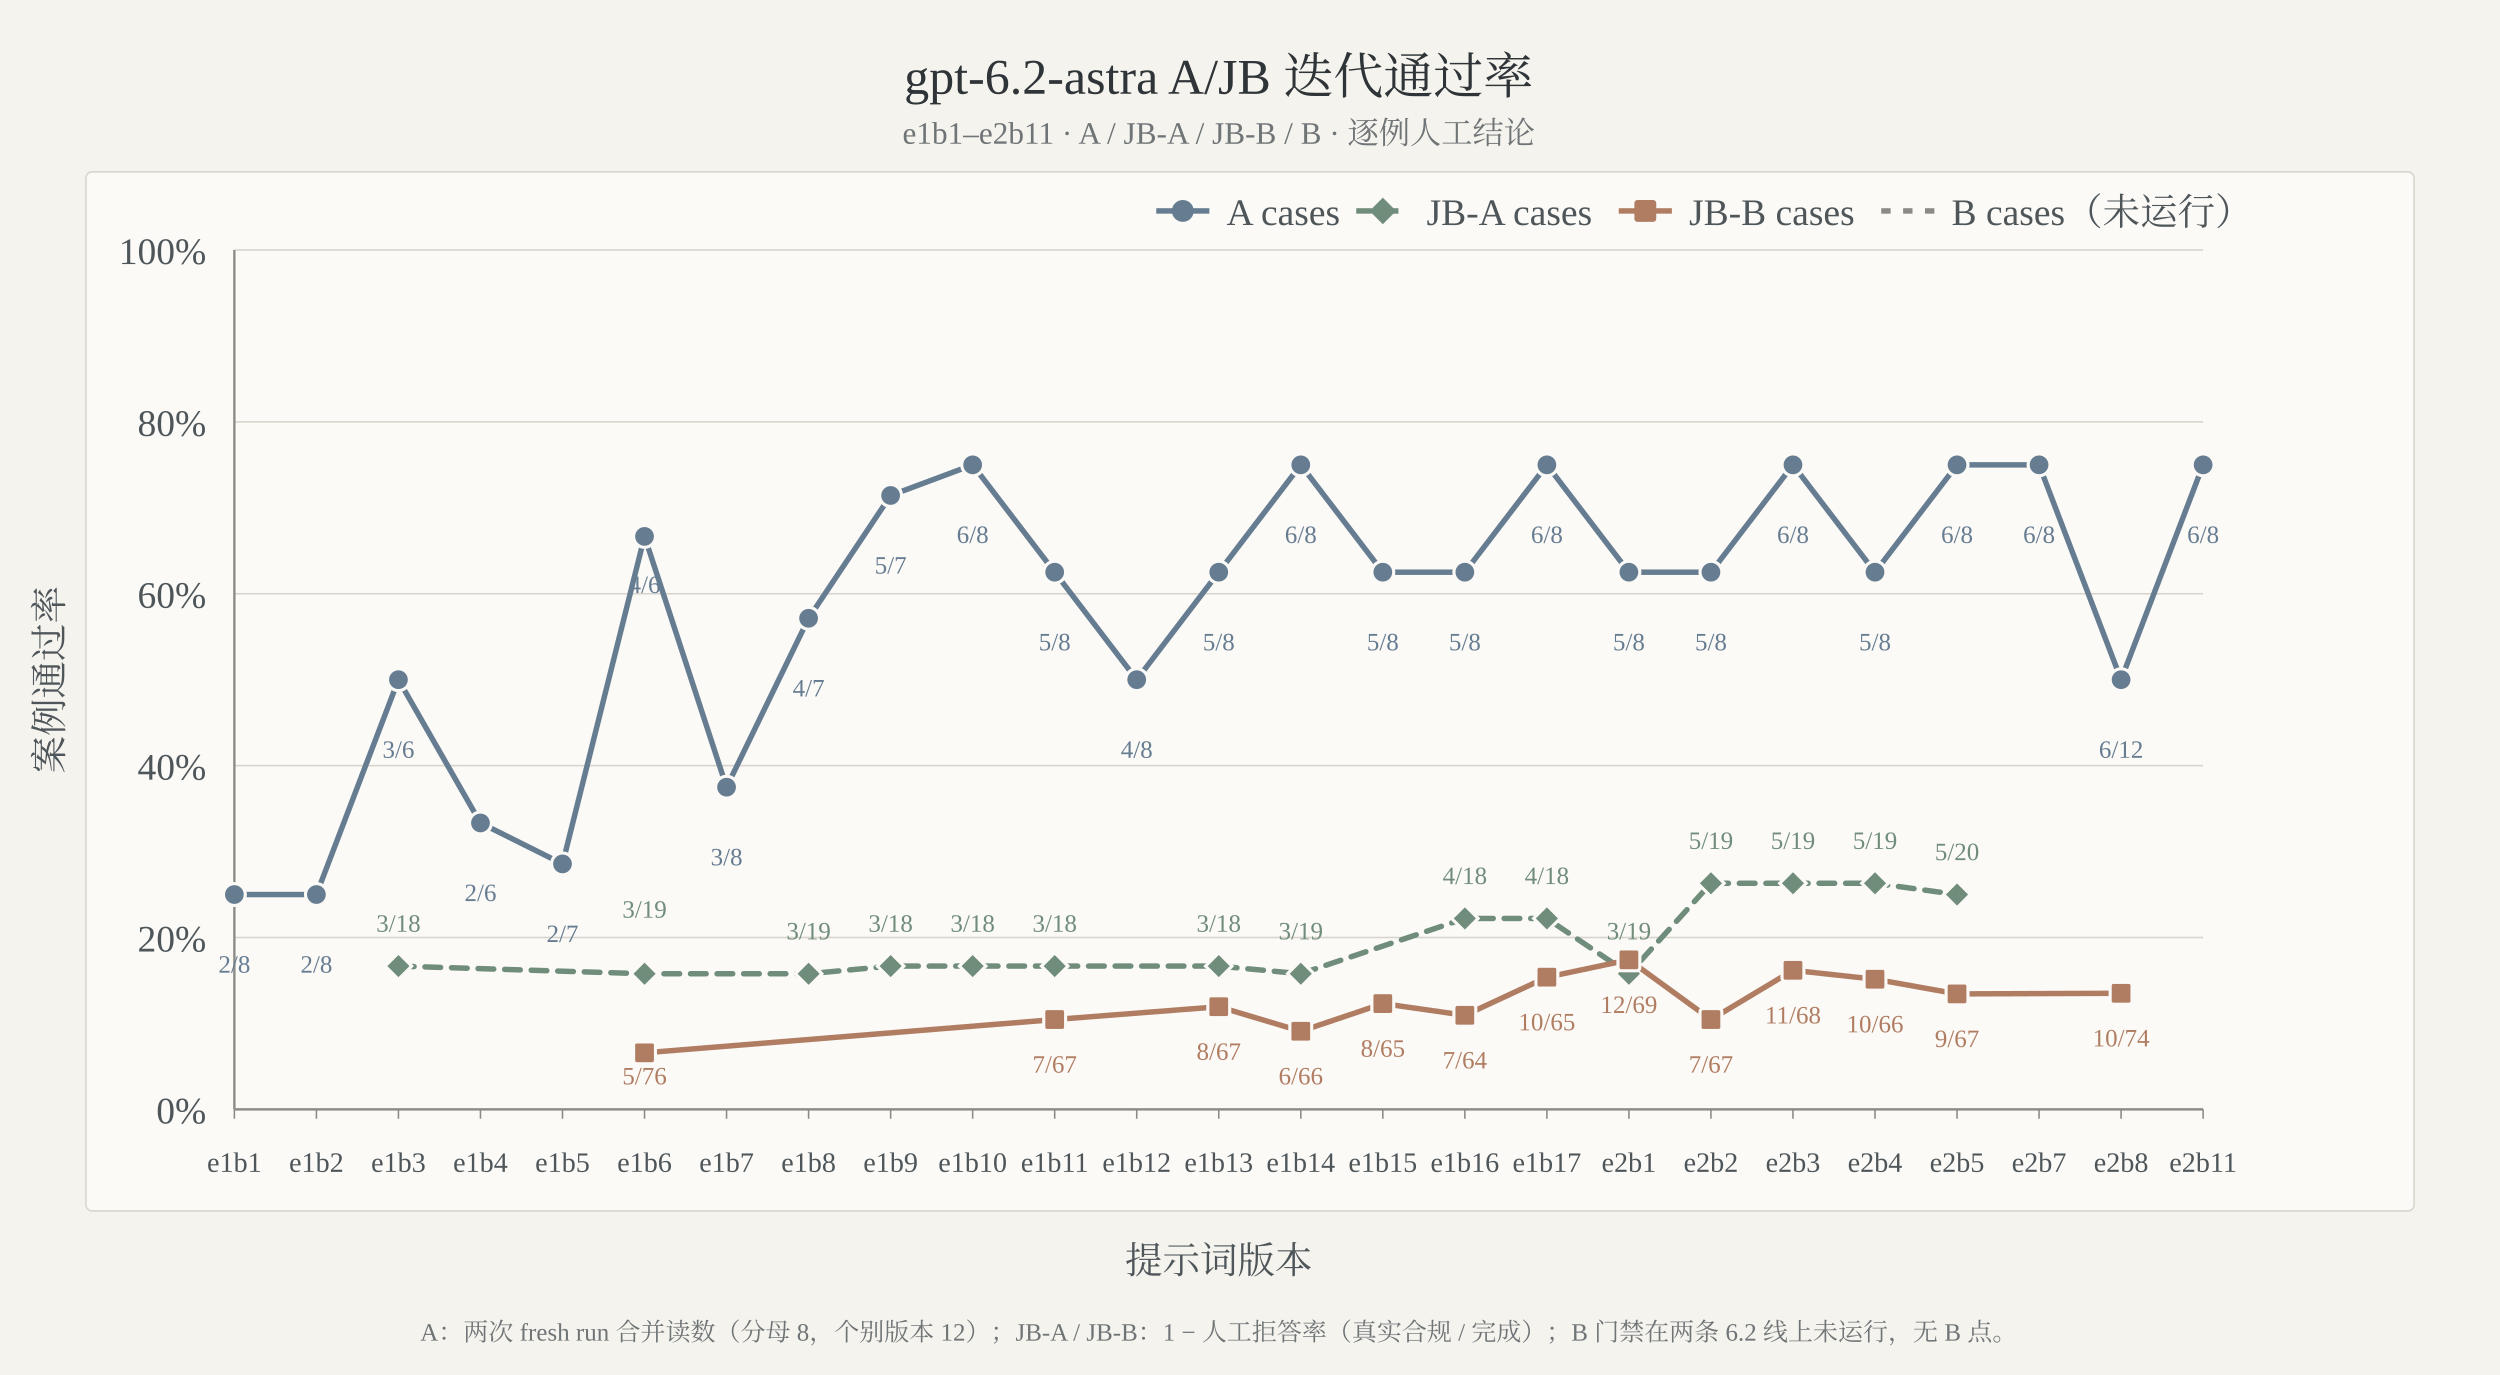
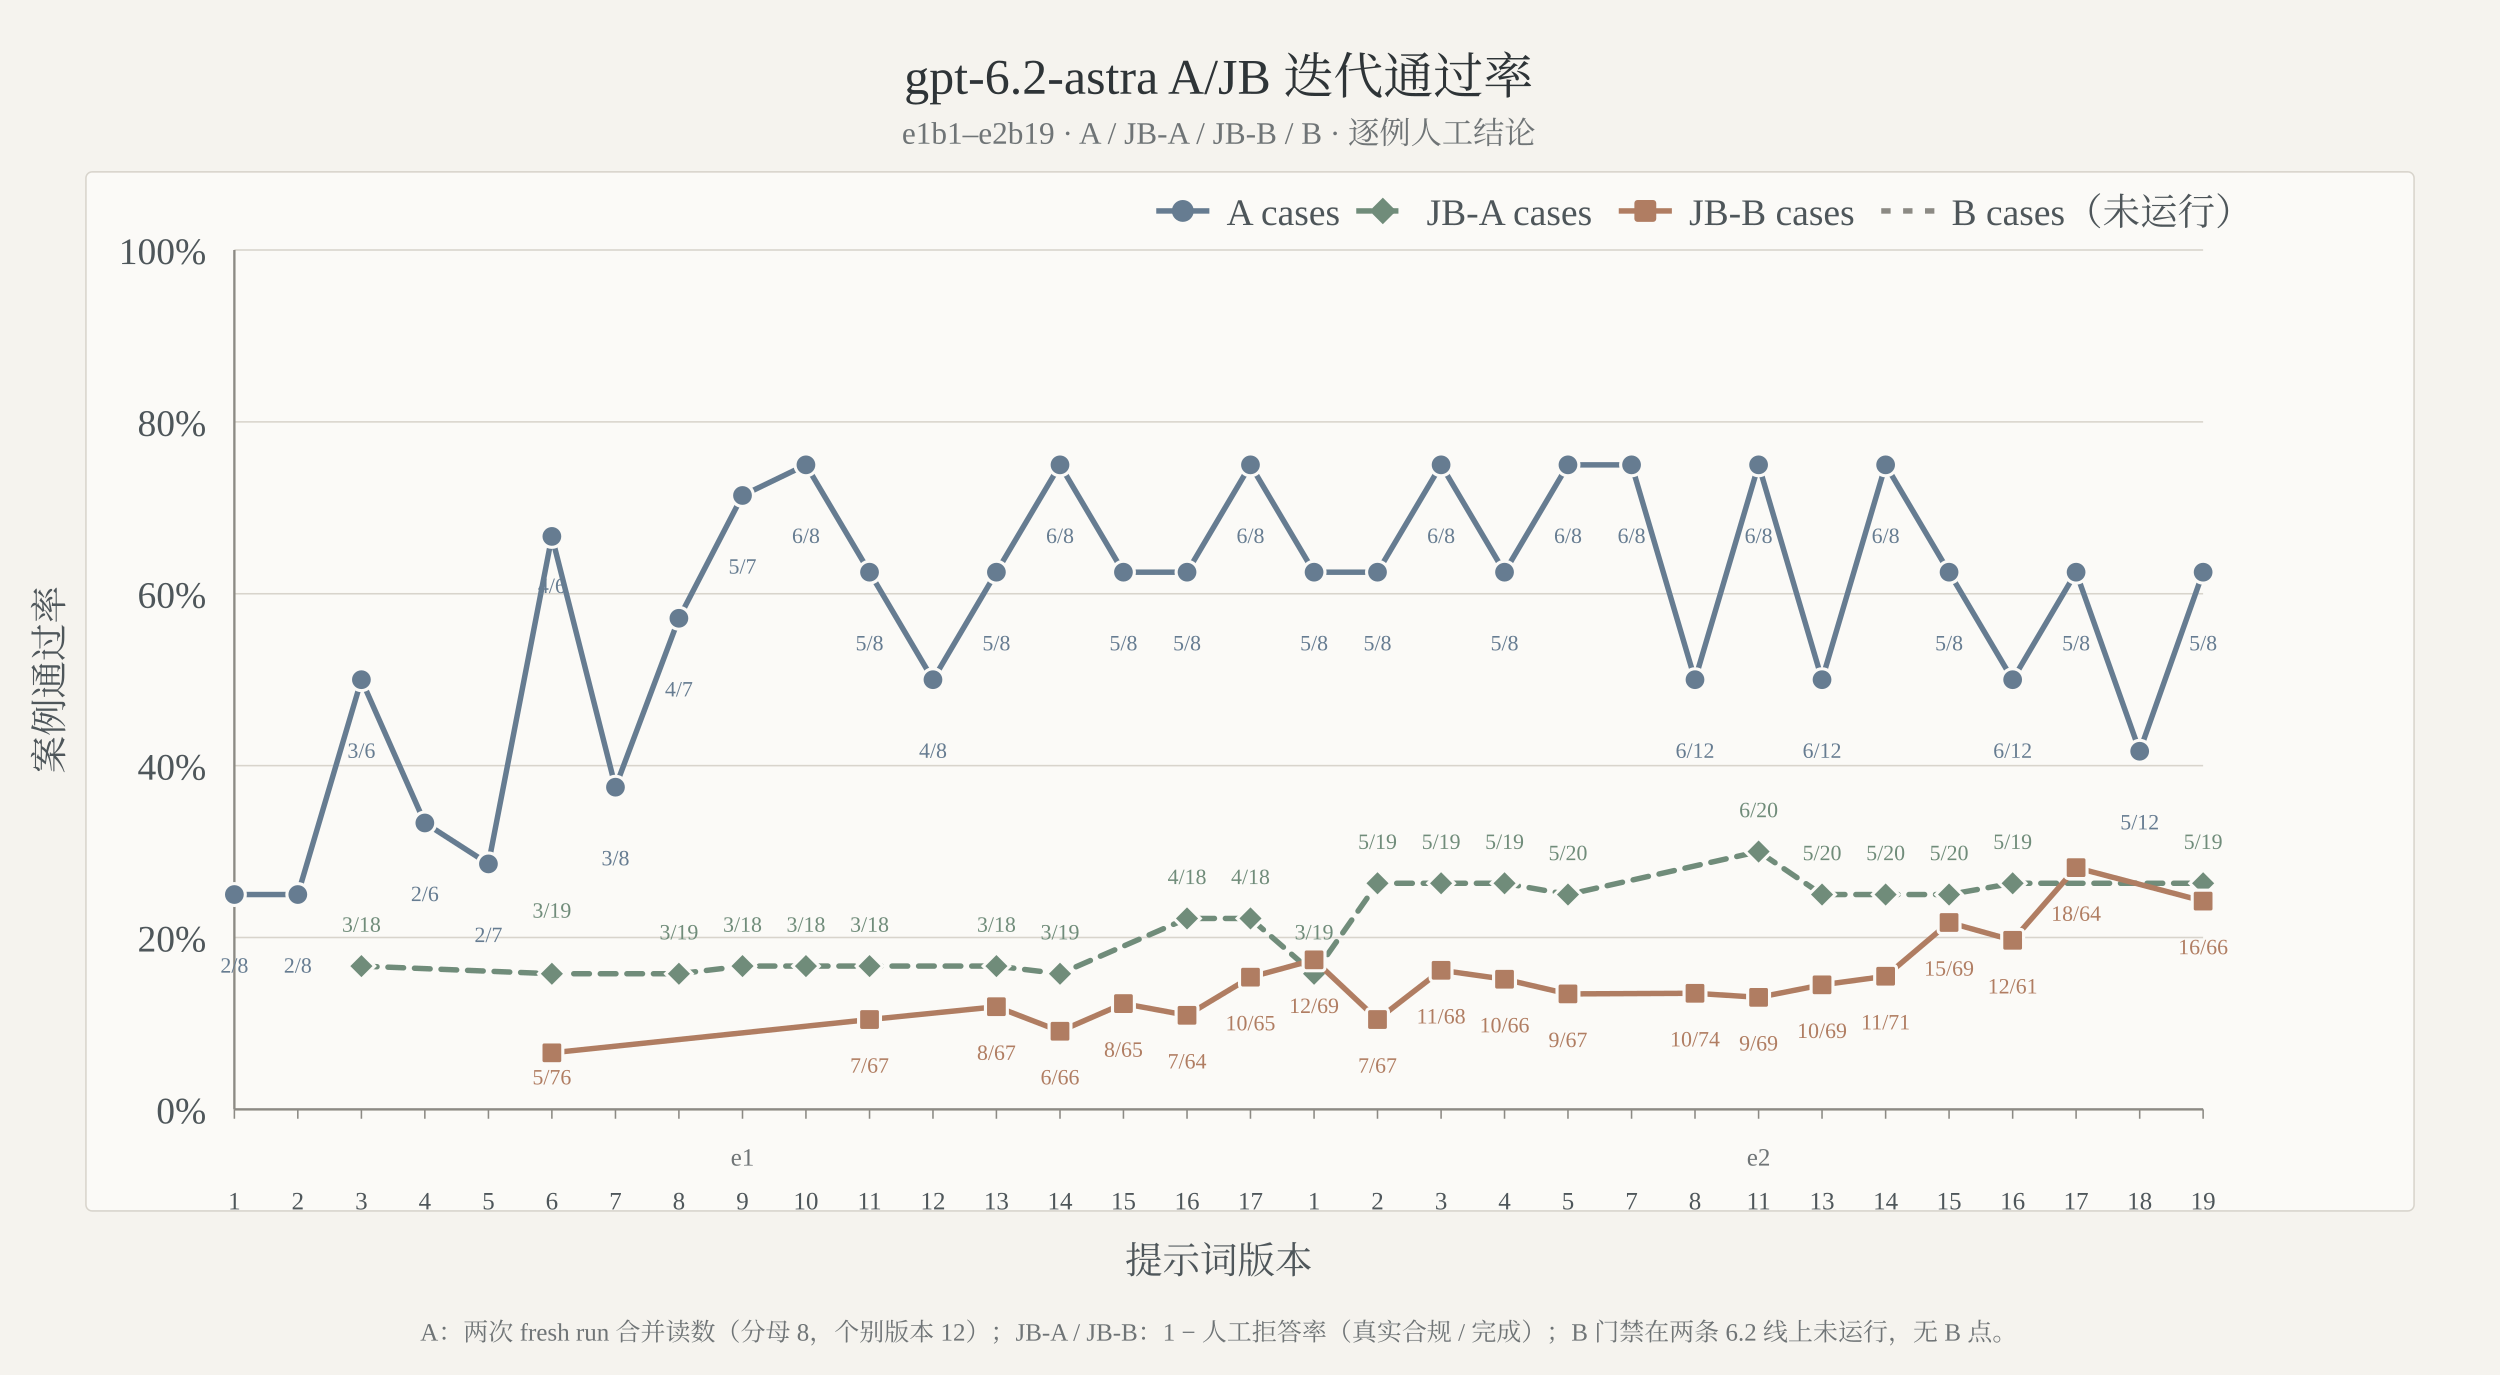
<svg xmlns="http://www.w3.org/2000/svg" width="1600" height="880" viewBox="0 0 1600 880" role="img" aria-labelledby="title desc">
  <rect width="1600" height="880" fill="#F5F3EE" />
  <rect x="55" y="110" width="1490" height="665" rx="4" fill="#FBFAF7" stroke="#D8D4CC" />
  <g font-family="Charter,Georgia,Times New Roman,STSong,Songti SC,Noto Serif CJK SC,serif">
    <text x="780" y="60" text-anchor="middle" font-size="32" font-weight="500" fill="#2E3437">gpt-6.2-astra A/JB 迭代通过率</text>
-     <text x="780" y="92" text-anchor="middle" font-size="20" fill="#6F7476">e1b1–e2b11 · A / JB-A / JB-B / B · 逐例人工结论</text>
+     <text x="780" y="92" text-anchor="middle" font-size="20" fill="#6F7476">e1b1–e2b19 · A / JB-A / JB-B / B · 逐例人工结论</text>
    <line x1="150.0" y1="710.0" x2="1410.0" y2="710.0" stroke="#D8D4CC" stroke-width="1" />
    <text x="132" y="719.0" text-anchor="end" font-size="24" fill="#4E565A">0%</text>
    <line x1="150.0" y1="600.0" x2="1410.0" y2="600.0" stroke="#D8D4CC" stroke-width="1" />
    <text x="132" y="609.0" text-anchor="end" font-size="24" fill="#4E565A">20%</text>
    <line x1="150.0" y1="490.0" x2="1410.0" y2="490.0" stroke="#D8D4CC" stroke-width="1" />
    <text x="132" y="499.0" text-anchor="end" font-size="24" fill="#4E565A">40%</text>
    <line x1="150.0" y1="380.0" x2="1410.0" y2="380.0" stroke="#D8D4CC" stroke-width="1" />
    <text x="132" y="389.0" text-anchor="end" font-size="24" fill="#4E565A">60%</text>
    <line x1="150.0" y1="270.0" x2="1410.0" y2="270.0" stroke="#D8D4CC" stroke-width="1" />
    <text x="132" y="279.0" text-anchor="end" font-size="24" fill="#4E565A">80%</text>
    <line x1="150.0" y1="160.0" x2="1410.0" y2="160.0" stroke="#D8D4CC" stroke-width="1" />
    <text x="132" y="169.0" text-anchor="end" font-size="24" fill="#4E565A">100%</text>
    <line x1="150.0" y1="160.0" x2="150.0" y2="710.0" stroke="#8C8A84" stroke-width="1.5" />
    <line x1="150.0" y1="710.0" x2="1410.0" y2="710.0" stroke="#8C8A84" stroke-width="1.5" />
    <line x1="150.0" y1="710.0" x2="150.0" y2="716" stroke="#8C8A84" />
-     <text x="150.0" y="750" text-anchor="middle" font-size="18" fill="#4E565A">e1b1</text>
-     <line x1="202.5" y1="710.0" x2="202.5" y2="716" stroke="#8C8A84" />
-     <text x="202.5" y="750" text-anchor="middle" font-size="18" fill="#4E565A">e1b2</text>
-     <line x1="255.0" y1="710.0" x2="255.0" y2="716" stroke="#8C8A84" />
-     <text x="255.0" y="750" text-anchor="middle" font-size="18" fill="#4E565A">e1b3</text>
-     <line x1="307.5" y1="710.0" x2="307.5" y2="716" stroke="#8C8A84" />
-     <text x="307.5" y="750" text-anchor="middle" font-size="18" fill="#4E565A">e1b4</text>
-     <line x1="360.0" y1="710.0" x2="360.0" y2="716" stroke="#8C8A84" />
-     <text x="360.0" y="750" text-anchor="middle" font-size="18" fill="#4E565A">e1b5</text>
-     <line x1="412.5" y1="710.0" x2="412.5" y2="716" stroke="#8C8A84" />
-     <text x="412.5" y="750" text-anchor="middle" font-size="18" fill="#4E565A">e1b6</text>
-     <line x1="465.0" y1="710.0" x2="465.0" y2="716" stroke="#8C8A84" />
-     <text x="465.0" y="750" text-anchor="middle" font-size="18" fill="#4E565A">e1b7</text>
-     <line x1="517.5" y1="710.0" x2="517.5" y2="716" stroke="#8C8A84" />
-     <text x="517.5" y="750" text-anchor="middle" font-size="18" fill="#4E565A">e1b8</text>
-     <line x1="570.0" y1="710.0" x2="570.0" y2="716" stroke="#8C8A84" />
-     <text x="570.0" y="750" text-anchor="middle" font-size="18" fill="#4E565A">e1b9</text>
-     <line x1="622.5" y1="710.0" x2="622.5" y2="716" stroke="#8C8A84" />
-     <text x="622.5" y="750" text-anchor="middle" font-size="18" fill="#4E565A">e1b10</text>
-     <line x1="675.0" y1="710.0" x2="675.0" y2="716" stroke="#8C8A84" />
-     <text x="675.0" y="750" text-anchor="middle" font-size="18" fill="#4E565A">e1b11</text>
-     <line x1="727.5" y1="710.0" x2="727.5" y2="716" stroke="#8C8A84" />
-     <text x="727.5" y="750" text-anchor="middle" font-size="18" fill="#4E565A">e1b12</text>
-     <line x1="780.0" y1="710.0" x2="780.0" y2="716" stroke="#8C8A84" />
-     <text x="780.0" y="750" text-anchor="middle" font-size="18" fill="#4E565A">e1b13</text>
-     <line x1="832.5" y1="710.0" x2="832.5" y2="716" stroke="#8C8A84" />
-     <text x="832.5" y="750" text-anchor="middle" font-size="18" fill="#4E565A">e1b14</text>
-     <line x1="885.0" y1="710.0" x2="885.0" y2="716" stroke="#8C8A84" />
-     <text x="885.0" y="750" text-anchor="middle" font-size="18" fill="#4E565A">e1b15</text>
-     <line x1="937.5" y1="710.0" x2="937.5" y2="716" stroke="#8C8A84" />
-     <text x="937.5" y="750" text-anchor="middle" font-size="18" fill="#4E565A">e1b16</text>
-     <line x1="990.0" y1="710.0" x2="990.0" y2="716" stroke="#8C8A84" />
-     <text x="990.0" y="750" text-anchor="middle" font-size="18" fill="#4E565A">e1b17</text>
-     <line x1="1042.5" y1="710.0" x2="1042.5" y2="716" stroke="#8C8A84" />
-     <text x="1042.5" y="750" text-anchor="middle" font-size="18" fill="#4E565A">e2b1</text>
-     <line x1="1095.0" y1="710.0" x2="1095.0" y2="716" stroke="#8C8A84" />
-     <text x="1095.0" y="750" text-anchor="middle" font-size="18" fill="#4E565A">e2b2</text>
-     <line x1="1147.5" y1="710.0" x2="1147.5" y2="716" stroke="#8C8A84" />
-     <text x="1147.5" y="750" text-anchor="middle" font-size="18" fill="#4E565A">e2b3</text>
-     <line x1="1200.0" y1="710.0" x2="1200.0" y2="716" stroke="#8C8A84" />
-     <text x="1200.0" y="750" text-anchor="middle" font-size="18" fill="#4E565A">e2b4</text>
-     <line x1="1252.5" y1="710.0" x2="1252.5" y2="716" stroke="#8C8A84" />
-     <text x="1252.5" y="750" text-anchor="middle" font-size="18" fill="#4E565A">e2b5</text>
-     <line x1="1305.0" y1="710.0" x2="1305.0" y2="716" stroke="#8C8A84" />
-     <text x="1305.0" y="750" text-anchor="middle" font-size="18" fill="#4E565A">e2b7</text>
-     <line x1="1357.5" y1="710.0" x2="1357.5" y2="716" stroke="#8C8A84" />
-     <text x="1357.5" y="750" text-anchor="middle" font-size="18" fill="#4E565A">e2b8</text>
+     <text x="150.0" y="774" text-anchor="middle" font-size="16" fill="#4E565A">1</text>
+     <line x1="190.6" y1="710.0" x2="190.6" y2="716" stroke="#8C8A84" />
+     <text x="190.6" y="774" text-anchor="middle" font-size="16" fill="#4E565A">2</text>
+     <line x1="231.3" y1="710.0" x2="231.3" y2="716" stroke="#8C8A84" />
+     <text x="231.3" y="774" text-anchor="middle" font-size="16" fill="#4E565A">3</text>
+     <line x1="271.9" y1="710.0" x2="271.9" y2="716" stroke="#8C8A84" />
+     <text x="271.9" y="774" text-anchor="middle" font-size="16" fill="#4E565A">4</text>
+     <line x1="312.6" y1="710.0" x2="312.6" y2="716" stroke="#8C8A84" />
+     <text x="312.6" y="774" text-anchor="middle" font-size="16" fill="#4E565A">5</text>
+     <line x1="353.2" y1="710.0" x2="353.2" y2="716" stroke="#8C8A84" />
+     <text x="353.2" y="774" text-anchor="middle" font-size="16" fill="#4E565A">6</text>
+     <line x1="393.9" y1="710.0" x2="393.9" y2="716" stroke="#8C8A84" />
+     <text x="393.9" y="774" text-anchor="middle" font-size="16" fill="#4E565A">7</text>
+     <line x1="434.5" y1="710.0" x2="434.5" y2="716" stroke="#8C8A84" />
+     <text x="434.5" y="774" text-anchor="middle" font-size="16" fill="#4E565A">8</text>
+     <line x1="475.2" y1="710.0" x2="475.2" y2="716" stroke="#8C8A84" />
+     <text x="475.2" y="774" text-anchor="middle" font-size="16" fill="#4E565A">9</text>
+     <line x1="515.8" y1="710.0" x2="515.8" y2="716" stroke="#8C8A84" />
+     <text x="515.8" y="774" text-anchor="middle" font-size="16" fill="#4E565A">10</text>
+     <line x1="556.5" y1="710.0" x2="556.5" y2="716" stroke="#8C8A84" />
+     <text x="556.5" y="774" text-anchor="middle" font-size="16" fill="#4E565A">11</text>
+     <line x1="597.1" y1="710.0" x2="597.1" y2="716" stroke="#8C8A84" />
+     <text x="597.1" y="774" text-anchor="middle" font-size="16" fill="#4E565A">12</text>
+     <line x1="637.7" y1="710.0" x2="637.7" y2="716" stroke="#8C8A84" />
+     <text x="637.7" y="774" text-anchor="middle" font-size="16" fill="#4E565A">13</text>
+     <line x1="678.4" y1="710.0" x2="678.4" y2="716" stroke="#8C8A84" />
+     <text x="678.4" y="774" text-anchor="middle" font-size="16" fill="#4E565A">14</text>
+     <line x1="719.0" y1="710.0" x2="719.0" y2="716" stroke="#8C8A84" />
+     <text x="719.0" y="774" text-anchor="middle" font-size="16" fill="#4E565A">15</text>
+     <line x1="759.7" y1="710.0" x2="759.7" y2="716" stroke="#8C8A84" />
+     <text x="759.7" y="774" text-anchor="middle" font-size="16" fill="#4E565A">16</text>
+     <line x1="800.3" y1="710.0" x2="800.3" y2="716" stroke="#8C8A84" />
+     <text x="800.3" y="774" text-anchor="middle" font-size="16" fill="#4E565A">17</text>
+     <line x1="841.0" y1="710.0" x2="841.0" y2="716" stroke="#8C8A84" />
+     <text x="841.0" y="774" text-anchor="middle" font-size="16" fill="#4E565A">1</text>
+     <line x1="881.6" y1="710.0" x2="881.6" y2="716" stroke="#8C8A84" />
+     <text x="881.6" y="774" text-anchor="middle" font-size="16" fill="#4E565A">2</text>
+     <line x1="922.3" y1="710.0" x2="922.3" y2="716" stroke="#8C8A84" />
+     <text x="922.3" y="774" text-anchor="middle" font-size="16" fill="#4E565A">3</text>
+     <line x1="962.9" y1="710.0" x2="962.9" y2="716" stroke="#8C8A84" />
+     <text x="962.9" y="774" text-anchor="middle" font-size="16" fill="#4E565A">4</text>
+     <line x1="1003.5" y1="710.0" x2="1003.5" y2="716" stroke="#8C8A84" />
+     <text x="1003.5" y="774" text-anchor="middle" font-size="16" fill="#4E565A">5</text>
+     <line x1="1044.2" y1="710.0" x2="1044.2" y2="716" stroke="#8C8A84" />
+     <text x="1044.2" y="774" text-anchor="middle" font-size="16" fill="#4E565A">7</text>
+     <line x1="1084.8" y1="710.0" x2="1084.8" y2="716" stroke="#8C8A84" />
+     <text x="1084.8" y="774" text-anchor="middle" font-size="16" fill="#4E565A">8</text>
+     <line x1="1125.5" y1="710.0" x2="1125.5" y2="716" stroke="#8C8A84" />
+     <text x="1125.5" y="774" text-anchor="middle" font-size="16" fill="#4E565A">11</text>
+     <line x1="1166.1" y1="710.0" x2="1166.1" y2="716" stroke="#8C8A84" />
+     <text x="1166.1" y="774" text-anchor="middle" font-size="16" fill="#4E565A">13</text>
+     <line x1="1206.8" y1="710.0" x2="1206.8" y2="716" stroke="#8C8A84" />
+     <text x="1206.8" y="774" text-anchor="middle" font-size="16" fill="#4E565A">14</text>
+     <line x1="1247.4" y1="710.0" x2="1247.4" y2="716" stroke="#8C8A84" />
+     <text x="1247.4" y="774" text-anchor="middle" font-size="16" fill="#4E565A">15</text>
+     <line x1="1288.1" y1="710.0" x2="1288.1" y2="716" stroke="#8C8A84" />
+     <text x="1288.1" y="774" text-anchor="middle" font-size="16" fill="#4E565A">16</text>
+     <line x1="1328.7" y1="710.0" x2="1328.7" y2="716" stroke="#8C8A84" />
+     <text x="1328.7" y="774" text-anchor="middle" font-size="16" fill="#4E565A">17</text>
+     <line x1="1369.4" y1="710.0" x2="1369.4" y2="716" stroke="#8C8A84" />
+     <text x="1369.4" y="774" text-anchor="middle" font-size="16" fill="#4E565A">18</text>
    <line x1="1410.0" y1="710.0" x2="1410.0" y2="716" stroke="#8C8A84" />
-     <text x="1410.0" y="750" text-anchor="middle" font-size="18" fill="#4E565A">e2b11</text>
+     <text x="1410.0" y="774" text-anchor="middle" font-size="16" fill="#4E565A">19</text>
+     <text x="475.2" y="746" text-anchor="middle" font-size="16" fill="#6F7476">e1</text>
+     <text x="1125.5" y="746" text-anchor="middle" font-size="16" fill="#6F7476">e2</text>
    <text x="780" y="815" text-anchor="middle" font-size="24" fill="#4E565A">提示词版本</text>
    <text x="40" y="435" transform="rotate(-90 40 435)" text-anchor="middle" font-size="24" fill="#4E565A">案例通过率</text>
-     <polyline points="150.0,572.5 202.5,572.5 255.0,435.0 307.5,526.7 360.0,552.9 412.5,343.3 465.0,503.8 517.5,395.7 570.0,317.1 622.5,297.5 675.0,366.2 727.5,435.0 780.0,366.2 832.5,297.5 885.0,366.2 937.5,366.2 990.0,297.5 1042.5,366.2 1095.0,366.2 1147.5,297.5 1200.0,366.2 1252.5,297.5 1305.0,297.5 1357.5,435.0 1410.0,297.5" fill="none" stroke="#667C91" stroke-width="3.5" stroke-linecap="round" stroke-linejoin="round" />
+     <polyline points="150.0,572.5 190.6,572.5 231.3,435.0 271.9,526.7 312.6,552.9 353.2,343.3 393.9,503.8 434.5,395.7 475.2,317.1 515.8,297.5 556.5,366.2 597.1,435.0 637.7,366.2 678.4,297.5 719.0,366.2 759.7,366.2 800.3,297.5 841.0,366.2 881.6,366.2 922.3,297.5 962.9,366.2 1003.5,297.5 1044.2,297.5 1084.8,435.0 1125.5,297.5 1166.1,435.0 1206.8,297.5 1247.4,366.2 1288.1,435.0 1328.7,366.2 1369.4,480.8 1410.0,366.2" fill="none" stroke="#667C91" stroke-width="3.5" stroke-linecap="round" stroke-linejoin="round" />
    <circle cx="150.0" cy="572.5" r="7" fill="#667C91" stroke="#FBFAF7" stroke-width="2" />
-     <circle cx="202.5" cy="572.5" r="7" fill="#667C91" stroke="#FBFAF7" stroke-width="2" />
-     <circle cx="255.0" cy="435.0" r="7" fill="#667C91" stroke="#FBFAF7" stroke-width="2" />
-     <circle cx="307.5" cy="526.7" r="7" fill="#667C91" stroke="#FBFAF7" stroke-width="2" />
-     <circle cx="360.0" cy="552.9" r="7" fill="#667C91" stroke="#FBFAF7" stroke-width="2" />
-     <circle cx="412.5" cy="343.3" r="7" fill="#667C91" stroke="#FBFAF7" stroke-width="2" />
-     <circle cx="465.0" cy="503.8" r="7" fill="#667C91" stroke="#FBFAF7" stroke-width="2" />
-     <circle cx="517.5" cy="395.7" r="7" fill="#667C91" stroke="#FBFAF7" stroke-width="2" />
-     <circle cx="570.0" cy="317.1" r="7" fill="#667C91" stroke="#FBFAF7" stroke-width="2" />
-     <circle cx="622.5" cy="297.5" r="7" fill="#667C91" stroke="#FBFAF7" stroke-width="2" />
-     <circle cx="675.0" cy="366.2" r="7" fill="#667C91" stroke="#FBFAF7" stroke-width="2" />
-     <circle cx="727.5" cy="435.0" r="7" fill="#667C91" stroke="#FBFAF7" stroke-width="2" />
-     <circle cx="780.0" cy="366.2" r="7" fill="#667C91" stroke="#FBFAF7" stroke-width="2" />
-     <circle cx="832.5" cy="297.5" r="7" fill="#667C91" stroke="#FBFAF7" stroke-width="2" />
-     <circle cx="885.0" cy="366.2" r="7" fill="#667C91" stroke="#FBFAF7" stroke-width="2" />
-     <circle cx="937.5" cy="366.2" r="7" fill="#667C91" stroke="#FBFAF7" stroke-width="2" />
-     <circle cx="990.0" cy="297.5" r="7" fill="#667C91" stroke="#FBFAF7" stroke-width="2" />
-     <circle cx="1042.5" cy="366.2" r="7" fill="#667C91" stroke="#FBFAF7" stroke-width="2" />
-     <circle cx="1095.0" cy="366.2" r="7" fill="#667C91" stroke="#FBFAF7" stroke-width="2" />
-     <circle cx="1147.5" cy="297.5" r="7" fill="#667C91" stroke="#FBFAF7" stroke-width="2" />
-     <circle cx="1200.0" cy="366.2" r="7" fill="#667C91" stroke="#FBFAF7" stroke-width="2" />
-     <circle cx="1252.5" cy="297.5" r="7" fill="#667C91" stroke="#FBFAF7" stroke-width="2" />
-     <circle cx="1305.0" cy="297.5" r="7" fill="#667C91" stroke="#FBFAF7" stroke-width="2" />
-     <circle cx="1357.5" cy="435.0" r="7" fill="#667C91" stroke="#FBFAF7" stroke-width="2" />
-     <circle cx="1410.0" cy="297.5" r="7" fill="#667C91" stroke="#FBFAF7" stroke-width="2" />
-     <polyline points="255.0,618.3 412.5,623.2 517.5,623.2 570.0,618.3 622.5,618.3 675.0,618.3 780.0,618.3 832.5,623.2 937.5,587.8 990.0,587.8 1042.5,623.2 1095.0,565.3 1147.5,565.3 1200.0,565.3 1252.5,572.5" fill="none" stroke="#708C7A" stroke-width="3.5" stroke-linecap="round" stroke-linejoin="round" stroke-dasharray="10 7" />
-     <polygon points="255.0,609.8 263.5,618.3 255.0,626.8 246.5,618.3" fill="#708C7A" stroke="#FBFAF7" stroke-width="2" />
-     <polygon points="412.5,614.7 421.0,623.2 412.5,631.7 404.0,623.2" fill="#708C7A" stroke="#FBFAF7" stroke-width="2" />
-     <polygon points="517.5,614.7 526.0,623.2 517.5,631.7 509.0,623.2" fill="#708C7A" stroke="#FBFAF7" stroke-width="2" />
-     <polygon points="570.0,609.8 578.5,618.3 570.0,626.8 561.5,618.3" fill="#708C7A" stroke="#FBFAF7" stroke-width="2" />
-     <polygon points="622.5,609.8 631.0,618.3 622.5,626.8 614.0,618.3" fill="#708C7A" stroke="#FBFAF7" stroke-width="2" />
-     <polygon points="675.0,609.8 683.5,618.3 675.0,626.8 666.5,618.3" fill="#708C7A" stroke="#FBFAF7" stroke-width="2" />
-     <polygon points="780.0,609.8 788.5,618.3 780.0,626.8 771.5,618.3" fill="#708C7A" stroke="#FBFAF7" stroke-width="2" />
-     <polygon points="832.5,614.7 841.0,623.2 832.5,631.7 824.0,623.2" fill="#708C7A" stroke="#FBFAF7" stroke-width="2" />
-     <polygon points="937.5,579.3 946.0,587.8 937.5,596.3 929.0,587.8" fill="#708C7A" stroke="#FBFAF7" stroke-width="2" />
-     <polygon points="990.0,579.3 998.5,587.8 990.0,596.3 981.5,587.8" fill="#708C7A" stroke="#FBFAF7" stroke-width="2" />
-     <polygon points="1042.5,614.7 1051.0,623.2 1042.5,631.7 1034.0,623.2" fill="#708C7A" stroke="#FBFAF7" stroke-width="2" />
-     <polygon points="1095.0,556.8 1103.5,565.3 1095.0,573.8 1086.5,565.3" fill="#708C7A" stroke="#FBFAF7" stroke-width="2" />
-     <polygon points="1147.5,556.8 1156.0,565.3 1147.5,573.8 1139.0,565.3" fill="#708C7A" stroke="#FBFAF7" stroke-width="2" />
-     <polygon points="1200.0,556.8 1208.5,565.3 1200.0,573.8 1191.5,565.3" fill="#708C7A" stroke="#FBFAF7" stroke-width="2" />
-     <polygon points="1252.5,564.0 1261.0,572.5 1252.5,581.0 1244.0,572.5" fill="#708C7A" stroke="#FBFAF7" stroke-width="2" />
-     <polyline points="412.5,673.8 675.0,652.5 780.0,644.3 832.5,660.0 885.0,642.3 937.5,649.8 990.0,625.4 1042.5,614.3 1095.0,652.5 1147.5,621.0 1200.0,626.7 1252.5,636.1 1357.5,635.7" fill="none" stroke="#B07D62" stroke-width="3.5" stroke-linecap="round" stroke-linejoin="round" />
-     <rect x="405.5" y="666.8" width="14" height="14" rx="2" fill="#B07D62" stroke="#FBFAF7" stroke-width="2" />
-     <rect x="668.0" y="645.5" width="14" height="14" rx="2" fill="#B07D62" stroke="#FBFAF7" stroke-width="2" />
-     <rect x="773.0" y="637.3" width="14" height="14" rx="2" fill="#B07D62" stroke="#FBFAF7" stroke-width="2" />
-     <rect x="825.5" y="653.0" width="14" height="14" rx="2" fill="#B07D62" stroke="#FBFAF7" stroke-width="2" />
-     <rect x="878.0" y="635.3" width="14" height="14" rx="2" fill="#B07D62" stroke="#FBFAF7" stroke-width="2" />
-     <rect x="930.5" y="642.8" width="14" height="14" rx="2" fill="#B07D62" stroke="#FBFAF7" stroke-width="2" />
-     <rect x="983.0" y="618.4" width="14" height="14" rx="2" fill="#B07D62" stroke="#FBFAF7" stroke-width="2" />
-     <rect x="1035.5" y="607.3" width="14" height="14" rx="2" fill="#B07D62" stroke="#FBFAF7" stroke-width="2" />
-     <rect x="1088.0" y="645.5" width="14" height="14" rx="2" fill="#B07D62" stroke="#FBFAF7" stroke-width="2" />
-     <rect x="1140.5" y="614.0" width="14" height="14" rx="2" fill="#B07D62" stroke="#FBFAF7" stroke-width="2" />
-     <rect x="1193.0" y="619.7" width="14" height="14" rx="2" fill="#B07D62" stroke="#FBFAF7" stroke-width="2" />
-     <rect x="1245.5" y="629.1" width="14" height="14" rx="2" fill="#B07D62" stroke="#FBFAF7" stroke-width="2" />
-     <rect x="1350.5" y="628.7" width="14" height="14" rx="2" fill="#B07D62" stroke="#FBFAF7" stroke-width="2" />
-     <text x="150.0" y="622.5" text-anchor="middle" font-size="16" font-weight="500" fill="#667C91">2/8</text>
-     <text x="202.5" y="622.5" text-anchor="middle" font-size="16" font-weight="500" fill="#667C91">2/8</text>
-     <text x="255.0" y="485.0" text-anchor="middle" font-size="16" font-weight="500" fill="#667C91">3/6</text>
-     <text x="255.0" y="596.3" text-anchor="middle" font-size="16" font-weight="500" fill="#708C7A">3/18</text>
-     <text x="307.5" y="576.7" text-anchor="middle" font-size="16" font-weight="500" fill="#667C91">2/6</text>
-     <text x="360.0" y="602.9" text-anchor="middle" font-size="16" font-weight="500" fill="#667C91">2/7</text>
-     <text x="412.5" y="379.5" text-anchor="middle" font-size="16" font-weight="500" fill="#667C91">4/6</text>
-     <text x="412.5" y="587.3" text-anchor="middle" font-size="16" font-weight="500" fill="#708C7A">3/19</text>
-     <text x="412.5" y="694.0" text-anchor="middle" font-size="16" font-weight="500" fill="#B07D62">5/76</text>
-     <text x="465.0" y="553.8" text-anchor="middle" font-size="16" font-weight="500" fill="#667C91">3/8</text>
-     <text x="517.5" y="445.7" text-anchor="middle" font-size="16" font-weight="500" fill="#667C91">4/7</text>
-     <text x="517.5" y="601.2" text-anchor="middle" font-size="16" font-weight="500" fill="#708C7A">3/19</text>
-     <text x="570.0" y="367.1" text-anchor="middle" font-size="16" font-weight="500" fill="#667C91">5/7</text>
-     <text x="570.0" y="596.3" text-anchor="middle" font-size="16" font-weight="500" fill="#708C7A">3/18</text>
-     <text x="622.5" y="347.5" text-anchor="middle" font-size="16" font-weight="500" fill="#667C91">6/8</text>
-     <text x="622.5" y="596.3" text-anchor="middle" font-size="16" font-weight="500" fill="#708C7A">3/18</text>
-     <text x="675.0" y="416.2" text-anchor="middle" font-size="16" font-weight="500" fill="#667C91">5/8</text>
-     <text x="675.0" y="596.3" text-anchor="middle" font-size="16" font-weight="500" fill="#708C7A">3/18</text>
-     <text x="675.0" y="686.5" text-anchor="middle" font-size="16" font-weight="500" fill="#B07D62">7/67</text>
-     <text x="727.5" y="485.0" text-anchor="middle" font-size="16" font-weight="500" fill="#667C91">4/8</text>
-     <text x="780.0" y="416.2" text-anchor="middle" font-size="16" font-weight="500" fill="#667C91">5/8</text>
-     <text x="780.0" y="596.3" text-anchor="middle" font-size="16" font-weight="500" fill="#708C7A">3/18</text>
-     <text x="780.0" y="678.3" text-anchor="middle" font-size="16" font-weight="500" fill="#B07D62">8/67</text>
-     <text x="832.5" y="347.5" text-anchor="middle" font-size="16" font-weight="500" fill="#667C91">6/8</text>
-     <text x="832.5" y="601.2" text-anchor="middle" font-size="16" font-weight="500" fill="#708C7A">3/19</text>
-     <text x="832.5" y="694.0" text-anchor="middle" font-size="16" font-weight="500" fill="#B07D62">6/66</text>
-     <text x="885.0" y="416.2" text-anchor="middle" font-size="16" font-weight="500" fill="#667C91">5/8</text>
-     <text x="885.0" y="676.3" text-anchor="middle" font-size="16" font-weight="500" fill="#B07D62">8/65</text>
-     <text x="937.5" y="416.2" text-anchor="middle" font-size="16" font-weight="500" fill="#667C91">5/8</text>
-     <text x="937.5" y="565.8" text-anchor="middle" font-size="16" font-weight="500" fill="#708C7A">4/18</text>
-     <text x="937.5" y="683.8" text-anchor="middle" font-size="16" font-weight="500" fill="#B07D62">7/64</text>
-     <text x="990.0" y="347.5" text-anchor="middle" font-size="16" font-weight="500" fill="#667C91">6/8</text>
-     <text x="990.0" y="565.8" text-anchor="middle" font-size="16" font-weight="500" fill="#708C7A">4/18</text>
-     <text x="990.0" y="659.4" text-anchor="middle" font-size="16" font-weight="500" fill="#B07D62">10/65</text>
-     <text x="1042.5" y="416.2" text-anchor="middle" font-size="16" font-weight="500" fill="#667C91">5/8</text>
-     <text x="1042.5" y="601.2" text-anchor="middle" font-size="16" font-weight="500" fill="#708C7A">3/19</text>
-     <text x="1042.5" y="648.3" text-anchor="middle" font-size="16" font-weight="500" fill="#B07D62">12/69</text>
-     <text x="1095.0" y="416.2" text-anchor="middle" font-size="16" font-weight="500" fill="#667C91">5/8</text>
-     <text x="1095.0" y="543.3" text-anchor="middle" font-size="16" font-weight="500" fill="#708C7A">5/19</text>
-     <text x="1095.0" y="686.5" text-anchor="middle" font-size="16" font-weight="500" fill="#B07D62">7/67</text>
-     <text x="1147.5" y="347.5" text-anchor="middle" font-size="16" font-weight="500" fill="#667C91">6/8</text>
-     <text x="1147.5" y="543.3" text-anchor="middle" font-size="16" font-weight="500" fill="#708C7A">5/19</text>
-     <text x="1147.5" y="655.0" text-anchor="middle" font-size="16" font-weight="500" fill="#B07D62">11/68</text>
-     <text x="1200.0" y="416.2" text-anchor="middle" font-size="16" font-weight="500" fill="#667C91">5/8</text>
-     <text x="1200.0" y="543.3" text-anchor="middle" font-size="16" font-weight="500" fill="#708C7A">5/19</text>
-     <text x="1200.0" y="660.7" text-anchor="middle" font-size="16" font-weight="500" fill="#B07D62">10/66</text>
-     <text x="1252.5" y="347.5" text-anchor="middle" font-size="16" font-weight="500" fill="#667C91">6/8</text>
-     <text x="1252.5" y="550.5" text-anchor="middle" font-size="16" font-weight="500" fill="#708C7A">5/20</text>
-     <text x="1252.5" y="670.1" text-anchor="middle" font-size="16" font-weight="500" fill="#B07D62">9/67</text>
-     <text x="1305.0" y="347.5" text-anchor="middle" font-size="16" font-weight="500" fill="#667C91">6/8</text>
-     <text x="1357.5" y="485.0" text-anchor="middle" font-size="16" font-weight="500" fill="#667C91">6/12</text>
-     <text x="1357.5" y="669.7" text-anchor="middle" font-size="16" font-weight="500" fill="#B07D62">10/74</text>
-     <text x="1410.0" y="347.5" text-anchor="middle" font-size="16" font-weight="500" fill="#667C91">6/8</text>
+     <circle cx="190.6" cy="572.5" r="7" fill="#667C91" stroke="#FBFAF7" stroke-width="2" />
+     <circle cx="231.3" cy="435.0" r="7" fill="#667C91" stroke="#FBFAF7" stroke-width="2" />
+     <circle cx="271.9" cy="526.7" r="7" fill="#667C91" stroke="#FBFAF7" stroke-width="2" />
+     <circle cx="312.6" cy="552.9" r="7" fill="#667C91" stroke="#FBFAF7" stroke-width="2" />
+     <circle cx="353.2" cy="343.3" r="7" fill="#667C91" stroke="#FBFAF7" stroke-width="2" />
+     <circle cx="393.9" cy="503.8" r="7" fill="#667C91" stroke="#FBFAF7" stroke-width="2" />
+     <circle cx="434.5" cy="395.7" r="7" fill="#667C91" stroke="#FBFAF7" stroke-width="2" />
+     <circle cx="475.2" cy="317.1" r="7" fill="#667C91" stroke="#FBFAF7" stroke-width="2" />
+     <circle cx="515.8" cy="297.5" r="7" fill="#667C91" stroke="#FBFAF7" stroke-width="2" />
+     <circle cx="556.5" cy="366.2" r="7" fill="#667C91" stroke="#FBFAF7" stroke-width="2" />
+     <circle cx="597.1" cy="435.0" r="7" fill="#667C91" stroke="#FBFAF7" stroke-width="2" />
+     <circle cx="637.7" cy="366.2" r="7" fill="#667C91" stroke="#FBFAF7" stroke-width="2" />
+     <circle cx="678.4" cy="297.5" r="7" fill="#667C91" stroke="#FBFAF7" stroke-width="2" />
+     <circle cx="719.0" cy="366.2" r="7" fill="#667C91" stroke="#FBFAF7" stroke-width="2" />
+     <circle cx="759.7" cy="366.2" r="7" fill="#667C91" stroke="#FBFAF7" stroke-width="2" />
+     <circle cx="800.3" cy="297.5" r="7" fill="#667C91" stroke="#FBFAF7" stroke-width="2" />
+     <circle cx="841.0" cy="366.2" r="7" fill="#667C91" stroke="#FBFAF7" stroke-width="2" />
+     <circle cx="881.6" cy="366.2" r="7" fill="#667C91" stroke="#FBFAF7" stroke-width="2" />
+     <circle cx="922.3" cy="297.5" r="7" fill="#667C91" stroke="#FBFAF7" stroke-width="2" />
+     <circle cx="962.9" cy="366.2" r="7" fill="#667C91" stroke="#FBFAF7" stroke-width="2" />
+     <circle cx="1003.5" cy="297.5" r="7" fill="#667C91" stroke="#FBFAF7" stroke-width="2" />
+     <circle cx="1044.2" cy="297.5" r="7" fill="#667C91" stroke="#FBFAF7" stroke-width="2" />
+     <circle cx="1084.8" cy="435.0" r="7" fill="#667C91" stroke="#FBFAF7" stroke-width="2" />
+     <circle cx="1125.5" cy="297.5" r="7" fill="#667C91" stroke="#FBFAF7" stroke-width="2" />
+     <circle cx="1166.1" cy="435.0" r="7" fill="#667C91" stroke="#FBFAF7" stroke-width="2" />
+     <circle cx="1206.8" cy="297.5" r="7" fill="#667C91" stroke="#FBFAF7" stroke-width="2" />
+     <circle cx="1247.4" cy="366.2" r="7" fill="#667C91" stroke="#FBFAF7" stroke-width="2" />
+     <circle cx="1288.1" cy="435.0" r="7" fill="#667C91" stroke="#FBFAF7" stroke-width="2" />
+     <circle cx="1328.7" cy="366.2" r="7" fill="#667C91" stroke="#FBFAF7" stroke-width="2" />
+     <circle cx="1369.4" cy="480.8" r="7" fill="#667C91" stroke="#FBFAF7" stroke-width="2" />
+     <circle cx="1410.0" cy="366.2" r="7" fill="#667C91" stroke="#FBFAF7" stroke-width="2" />
+     <polyline points="231.3,618.3 353.2,623.2 434.5,623.2 475.2,618.3 515.8,618.3 556.5,618.3 637.7,618.3 678.4,623.2 759.7,587.8 800.3,587.8 841.0,623.2 881.6,565.3 922.3,565.3 962.9,565.3 1003.5,572.5 1125.5,545.0 1166.1,572.5 1206.8,572.5 1247.4,572.5 1288.1,565.3 1410.0,565.3" fill="none" stroke="#708C7A" stroke-width="3.5" stroke-linecap="round" stroke-linejoin="round" stroke-dasharray="10 7" />
+     <polygon points="231.3,609.8 239.8,618.3 231.3,626.8 222.8,618.3" fill="#708C7A" stroke="#FBFAF7" stroke-width="2" />
+     <polygon points="353.2,614.7 361.7,623.2 353.2,631.7 344.7,623.2" fill="#708C7A" stroke="#FBFAF7" stroke-width="2" />
+     <polygon points="434.5,614.7 443.0,623.2 434.5,631.7 426.0,623.2" fill="#708C7A" stroke="#FBFAF7" stroke-width="2" />
+     <polygon points="475.2,609.8 483.7,618.3 475.2,626.8 466.7,618.3" fill="#708C7A" stroke="#FBFAF7" stroke-width="2" />
+     <polygon points="515.8,609.8 524.3,618.3 515.8,626.8 507.3,618.3" fill="#708C7A" stroke="#FBFAF7" stroke-width="2" />
+     <polygon points="556.5,609.8 565.0,618.3 556.5,626.8 548.0,618.3" fill="#708C7A" stroke="#FBFAF7" stroke-width="2" />
+     <polygon points="637.7,609.8 646.2,618.3 637.7,626.8 629.2,618.3" fill="#708C7A" stroke="#FBFAF7" stroke-width="2" />
+     <polygon points="678.4,614.7 686.9,623.2 678.4,631.7 669.9,623.2" fill="#708C7A" stroke="#FBFAF7" stroke-width="2" />
+     <polygon points="759.7,579.3 768.2,587.8 759.7,596.3 751.2,587.8" fill="#708C7A" stroke="#FBFAF7" stroke-width="2" />
+     <polygon points="800.3,579.3 808.8,587.8 800.3,596.3 791.8,587.8" fill="#708C7A" stroke="#FBFAF7" stroke-width="2" />
+     <polygon points="841.0,614.7 849.5,623.2 841.0,631.7 832.5,623.2" fill="#708C7A" stroke="#FBFAF7" stroke-width="2" />
+     <polygon points="881.6,556.8 890.1,565.3 881.6,573.8 873.1,565.3" fill="#708C7A" stroke="#FBFAF7" stroke-width="2" />
+     <polygon points="922.3,556.8 930.8,565.3 922.3,573.8 913.8,565.3" fill="#708C7A" stroke="#FBFAF7" stroke-width="2" />
+     <polygon points="962.9,556.8 971.4,565.3 962.9,573.8 954.4,565.3" fill="#708C7A" stroke="#FBFAF7" stroke-width="2" />
+     <polygon points="1003.5,564.0 1012.0,572.5 1003.5,581.0 995.0,572.5" fill="#708C7A" stroke="#FBFAF7" stroke-width="2" />
+     <polygon points="1125.5,536.5 1134.0,545.0 1125.5,553.5 1117.0,545.0" fill="#708C7A" stroke="#FBFAF7" stroke-width="2" />
+     <polygon points="1166.1,564.0 1174.6,572.5 1166.1,581.0 1157.6,572.5" fill="#708C7A" stroke="#FBFAF7" stroke-width="2" />
+     <polygon points="1206.8,564.0 1215.3,572.5 1206.8,581.0 1198.3,572.5" fill="#708C7A" stroke="#FBFAF7" stroke-width="2" />
+     <polygon points="1247.4,564.0 1255.9,572.5 1247.4,581.0 1238.9,572.5" fill="#708C7A" stroke="#FBFAF7" stroke-width="2" />
+     <polygon points="1288.1,556.8 1296.6,565.3 1288.1,573.8 1279.6,565.3" fill="#708C7A" stroke="#FBFAF7" stroke-width="2" />
+     <polygon points="1410.0,556.8 1418.5,565.3 1410.0,573.8 1401.5,565.3" fill="#708C7A" stroke="#FBFAF7" stroke-width="2" />
+     <polyline points="353.2,673.8 556.5,652.5 637.7,644.3 678.4,660.0 719.0,642.3 759.7,649.8 800.3,625.4 841.0,614.3 881.6,652.5 922.3,621.0 962.9,626.7 1003.5,636.1 1084.8,635.7 1125.5,638.3 1166.1,630.3 1206.8,624.8 1247.4,590.4 1288.1,601.8 1328.7,555.3 1410.0,576.7" fill="none" stroke="#B07D62" stroke-width="3.5" stroke-linecap="round" stroke-linejoin="round" />
+     <rect x="346.2" y="666.8" width="14" height="14" rx="2" fill="#B07D62" stroke="#FBFAF7" stroke-width="2" />
+     <rect x="549.5" y="645.5" width="14" height="14" rx="2" fill="#B07D62" stroke="#FBFAF7" stroke-width="2" />
+     <rect x="630.7" y="637.3" width="14" height="14" rx="2" fill="#B07D62" stroke="#FBFAF7" stroke-width="2" />
+     <rect x="671.4" y="653.0" width="14" height="14" rx="2" fill="#B07D62" stroke="#FBFAF7" stroke-width="2" />
+     <rect x="712.0" y="635.3" width="14" height="14" rx="2" fill="#B07D62" stroke="#FBFAF7" stroke-width="2" />
+     <rect x="752.7" y="642.8" width="14" height="14" rx="2" fill="#B07D62" stroke="#FBFAF7" stroke-width="2" />
+     <rect x="793.3" y="618.4" width="14" height="14" rx="2" fill="#B07D62" stroke="#FBFAF7" stroke-width="2" />
+     <rect x="834.0" y="607.3" width="14" height="14" rx="2" fill="#B07D62" stroke="#FBFAF7" stroke-width="2" />
+     <rect x="874.6" y="645.5" width="14" height="14" rx="2" fill="#B07D62" stroke="#FBFAF7" stroke-width="2" />
+     <rect x="915.3" y="614.0" width="14" height="14" rx="2" fill="#B07D62" stroke="#FBFAF7" stroke-width="2" />
+     <rect x="955.9" y="619.7" width="14" height="14" rx="2" fill="#B07D62" stroke="#FBFAF7" stroke-width="2" />
+     <rect x="996.5" y="629.1" width="14" height="14" rx="2" fill="#B07D62" stroke="#FBFAF7" stroke-width="2" />
+     <rect x="1077.8" y="628.7" width="14" height="14" rx="2" fill="#B07D62" stroke="#FBFAF7" stroke-width="2" />
+     <rect x="1118.5" y="631.3" width="14" height="14" rx="2" fill="#B07D62" stroke="#FBFAF7" stroke-width="2" />
+     <rect x="1159.1" y="623.3" width="14" height="14" rx="2" fill="#B07D62" stroke="#FBFAF7" stroke-width="2" />
+     <rect x="1199.8" y="617.8" width="14" height="14" rx="2" fill="#B07D62" stroke="#FBFAF7" stroke-width="2" />
+     <rect x="1240.4" y="583.4" width="14" height="14" rx="2" fill="#B07D62" stroke="#FBFAF7" stroke-width="2" />
+     <rect x="1281.1" y="594.8" width="14" height="14" rx="2" fill="#B07D62" stroke="#FBFAF7" stroke-width="2" />
+     <rect x="1321.7" y="548.3" width="14" height="14" rx="2" fill="#B07D62" stroke="#FBFAF7" stroke-width="2" />
+     <rect x="1403.0" y="569.7" width="14" height="14" rx="2" fill="#B07D62" stroke="#FBFAF7" stroke-width="2" />
+     <text x="150.0" y="622.5" text-anchor="middle" font-size="14" font-weight="500" fill="#667C91">2/8</text>
+     <text x="190.6" y="622.5" text-anchor="middle" font-size="14" font-weight="500" fill="#667C91">2/8</text>
+     <text x="231.3" y="485.0" text-anchor="middle" font-size="14" font-weight="500" fill="#667C91">3/6</text>
+     <text x="231.3" y="596.3" text-anchor="middle" font-size="14" font-weight="500" fill="#708C7A">3/18</text>
+     <text x="271.9" y="576.7" text-anchor="middle" font-size="14" font-weight="500" fill="#667C91">2/6</text>
+     <text x="312.6" y="602.9" text-anchor="middle" font-size="14" font-weight="500" fill="#667C91">2/7</text>
+     <text x="353.2" y="379.5" text-anchor="middle" font-size="14" font-weight="500" fill="#667C91">4/6</text>
+     <text x="353.2" y="587.3" text-anchor="middle" font-size="14" font-weight="500" fill="#708C7A">3/19</text>
+     <text x="353.2" y="694.0" text-anchor="middle" font-size="14" font-weight="500" fill="#B07D62">5/76</text>
+     <text x="393.9" y="553.8" text-anchor="middle" font-size="14" font-weight="500" fill="#667C91">3/8</text>
+     <text x="434.5" y="445.7" text-anchor="middle" font-size="14" font-weight="500" fill="#667C91">4/7</text>
+     <text x="434.5" y="601.2" text-anchor="middle" font-size="14" font-weight="500" fill="#708C7A">3/19</text>
+     <text x="475.2" y="367.1" text-anchor="middle" font-size="14" font-weight="500" fill="#667C91">5/7</text>
+     <text x="475.2" y="596.3" text-anchor="middle" font-size="14" font-weight="500" fill="#708C7A">3/18</text>
+     <text x="515.8" y="347.5" text-anchor="middle" font-size="14" font-weight="500" fill="#667C91">6/8</text>
+     <text x="515.8" y="596.3" text-anchor="middle" font-size="14" font-weight="500" fill="#708C7A">3/18</text>
+     <text x="556.5" y="416.2" text-anchor="middle" font-size="14" font-weight="500" fill="#667C91">5/8</text>
+     <text x="556.5" y="596.3" text-anchor="middle" font-size="14" font-weight="500" fill="#708C7A">3/18</text>
+     <text x="556.5" y="686.5" text-anchor="middle" font-size="14" font-weight="500" fill="#B07D62">7/67</text>
+     <text x="597.1" y="485.0" text-anchor="middle" font-size="14" font-weight="500" fill="#667C91">4/8</text>
+     <text x="637.7" y="416.2" text-anchor="middle" font-size="14" font-weight="500" fill="#667C91">5/8</text>
+     <text x="637.7" y="596.3" text-anchor="middle" font-size="14" font-weight="500" fill="#708C7A">3/18</text>
+     <text x="637.7" y="678.3" text-anchor="middle" font-size="14" font-weight="500" fill="#B07D62">8/67</text>
+     <text x="678.4" y="347.5" text-anchor="middle" font-size="14" font-weight="500" fill="#667C91">6/8</text>
+     <text x="678.4" y="601.2" text-anchor="middle" font-size="14" font-weight="500" fill="#708C7A">3/19</text>
+     <text x="678.4" y="694.0" text-anchor="middle" font-size="14" font-weight="500" fill="#B07D62">6/66</text>
+     <text x="719.0" y="416.2" text-anchor="middle" font-size="14" font-weight="500" fill="#667C91">5/8</text>
+     <text x="719.0" y="676.3" text-anchor="middle" font-size="14" font-weight="500" fill="#B07D62">8/65</text>
+     <text x="759.7" y="416.2" text-anchor="middle" font-size="14" font-weight="500" fill="#667C91">5/8</text>
+     <text x="759.7" y="565.8" text-anchor="middle" font-size="14" font-weight="500" fill="#708C7A">4/18</text>
+     <text x="759.7" y="683.8" text-anchor="middle" font-size="14" font-weight="500" fill="#B07D62">7/64</text>
+     <text x="800.3" y="347.5" text-anchor="middle" font-size="14" font-weight="500" fill="#667C91">6/8</text>
+     <text x="800.3" y="565.8" text-anchor="middle" font-size="14" font-weight="500" fill="#708C7A">4/18</text>
+     <text x="800.3" y="659.4" text-anchor="middle" font-size="14" font-weight="500" fill="#B07D62">10/65</text>
+     <text x="841.0" y="416.2" text-anchor="middle" font-size="14" font-weight="500" fill="#667C91">5/8</text>
+     <text x="841.0" y="601.2" text-anchor="middle" font-size="14" font-weight="500" fill="#708C7A">3/19</text>
+     <text x="841.0" y="648.3" text-anchor="middle" font-size="14" font-weight="500" fill="#B07D62">12/69</text>
+     <text x="881.6" y="416.2" text-anchor="middle" font-size="14" font-weight="500" fill="#667C91">5/8</text>
+     <text x="881.6" y="543.3" text-anchor="middle" font-size="14" font-weight="500" fill="#708C7A">5/19</text>
+     <text x="881.6" y="686.5" text-anchor="middle" font-size="14" font-weight="500" fill="#B07D62">7/67</text>
+     <text x="922.3" y="347.5" text-anchor="middle" font-size="14" font-weight="500" fill="#667C91">6/8</text>
+     <text x="922.3" y="543.3" text-anchor="middle" font-size="14" font-weight="500" fill="#708C7A">5/19</text>
+     <text x="922.3" y="655.0" text-anchor="middle" font-size="14" font-weight="500" fill="#B07D62">11/68</text>
+     <text x="962.9" y="416.2" text-anchor="middle" font-size="14" font-weight="500" fill="#667C91">5/8</text>
+     <text x="962.9" y="543.3" text-anchor="middle" font-size="14" font-weight="500" fill="#708C7A">5/19</text>
+     <text x="962.9" y="660.7" text-anchor="middle" font-size="14" font-weight="500" fill="#B07D62">10/66</text>
+     <text x="1003.5" y="347.5" text-anchor="middle" font-size="14" font-weight="500" fill="#667C91">6/8</text>
+     <text x="1003.5" y="550.5" text-anchor="middle" font-size="14" font-weight="500" fill="#708C7A">5/20</text>
+     <text x="1003.5" y="670.1" text-anchor="middle" font-size="14" font-weight="500" fill="#B07D62">9/67</text>
+     <text x="1044.2" y="347.5" text-anchor="middle" font-size="14" font-weight="500" fill="#667C91">6/8</text>
+     <text x="1084.8" y="485.0" text-anchor="middle" font-size="14" font-weight="500" fill="#667C91">6/12</text>
+     <text x="1084.8" y="669.7" text-anchor="middle" font-size="14" font-weight="500" fill="#B07D62">10/74</text>
+     <text x="1125.5" y="347.5" text-anchor="middle" font-size="14" font-weight="500" fill="#667C91">6/8</text>
+     <text x="1125.5" y="523.0" text-anchor="middle" font-size="14" font-weight="500" fill="#708C7A">6/20</text>
+     <text x="1125.5" y="672.3" text-anchor="middle" font-size="14" font-weight="500" fill="#B07D62">9/69</text>
+     <text x="1166.1" y="485.0" text-anchor="middle" font-size="14" font-weight="500" fill="#667C91">6/12</text>
+     <text x="1166.1" y="550.5" text-anchor="middle" font-size="14" font-weight="500" fill="#708C7A">5/20</text>
+     <text x="1166.1" y="664.3" text-anchor="middle" font-size="14" font-weight="500" fill="#B07D62">10/69</text>
+     <text x="1206.8" y="347.5" text-anchor="middle" font-size="14" font-weight="500" fill="#667C91">6/8</text>
+     <text x="1206.8" y="550.5" text-anchor="middle" font-size="14" font-weight="500" fill="#708C7A">5/20</text>
+     <text x="1206.8" y="658.8" text-anchor="middle" font-size="14" font-weight="500" fill="#B07D62">11/71</text>
+     <text x="1247.4" y="416.2" text-anchor="middle" font-size="14" font-weight="500" fill="#667C91">5/8</text>
+     <text x="1247.4" y="550.5" text-anchor="middle" font-size="14" font-weight="500" fill="#708C7A">5/20</text>
+     <text x="1247.4" y="624.4" text-anchor="middle" font-size="14" font-weight="500" fill="#B07D62">15/69</text>
+     <text x="1288.1" y="485.0" text-anchor="middle" font-size="14" font-weight="500" fill="#667C91">6/12</text>
+     <text x="1288.1" y="543.3" text-anchor="middle" font-size="14" font-weight="500" fill="#708C7A">5/19</text>
+     <text x="1288.1" y="635.8" text-anchor="middle" font-size="14" font-weight="500" fill="#B07D62">12/61</text>
+     <text x="1328.7" y="416.2" text-anchor="middle" font-size="14" font-weight="500" fill="#667C91">5/8</text>
+     <text x="1328.7" y="589.3" text-anchor="middle" font-size="14" font-weight="500" fill="#B07D62">18/64</text>
+     <text x="1369.4" y="530.8" text-anchor="middle" font-size="14" font-weight="500" fill="#667C91">5/12</text>
+     <text x="1410.0" y="416.2" text-anchor="middle" font-size="14" font-weight="500" fill="#667C91">5/8</text>
+     <text x="1410.0" y="543.3" text-anchor="middle" font-size="14" font-weight="500" fill="#708C7A">5/19</text>
+     <text x="1410.0" y="610.7" text-anchor="middle" font-size="14" font-weight="500" fill="#B07D62">16/66</text>
    <line x1="740.0" y1="135" x2="774.0" y2="135" stroke="#667C91" stroke-width="3.5" />
    <circle cx="757.0" cy="135" r="7" fill="#667C91" />
    <text x="785.0" y="144" font-size="24" fill="#4E565A">A cases</text>
    <line x1="868.0" y1="135" x2="902.0" y2="135" stroke="#708C7A" stroke-width="3.5" stroke-dasharray="10 7" />
    <polygon points="885.0,126.5 893.5,135 885.0,143.5 876.5,135" fill="#708C7A" />
    <text x="913.0" y="144" font-size="24" fill="#4E565A">JB-A cases</text>
    <line x1="1036.0" y1="135" x2="1070.0" y2="135" stroke="#B07D62" stroke-width="3.5" />
    <rect x="1046.0" y="128" width="14" height="14" rx="2" fill="#B07D62" />
    <text x="1081.0" y="144" font-size="24" fill="#4E565A">JB-B cases</text>
    <line x1="1204.0" y1="135" x2="1238.0" y2="135" stroke="#8C8A84" stroke-width="3.5" stroke-dasharray="6 8" />
    <text x="1249.0" y="144" font-size="24" fill="#4E565A">B cases（未运行）</text>
    <text x="780" y="858" text-anchor="middle" font-size="16" fill="#6F7476">A：两次 fresh run 合并读数（分母 8，个别版本 12）；JB-A / JB-B：1 − 人工拒答率（真实合规 / 完成）；B 门禁在两条 6.2 线上未运行，无 B 点。</text>
  </g>
</svg>
